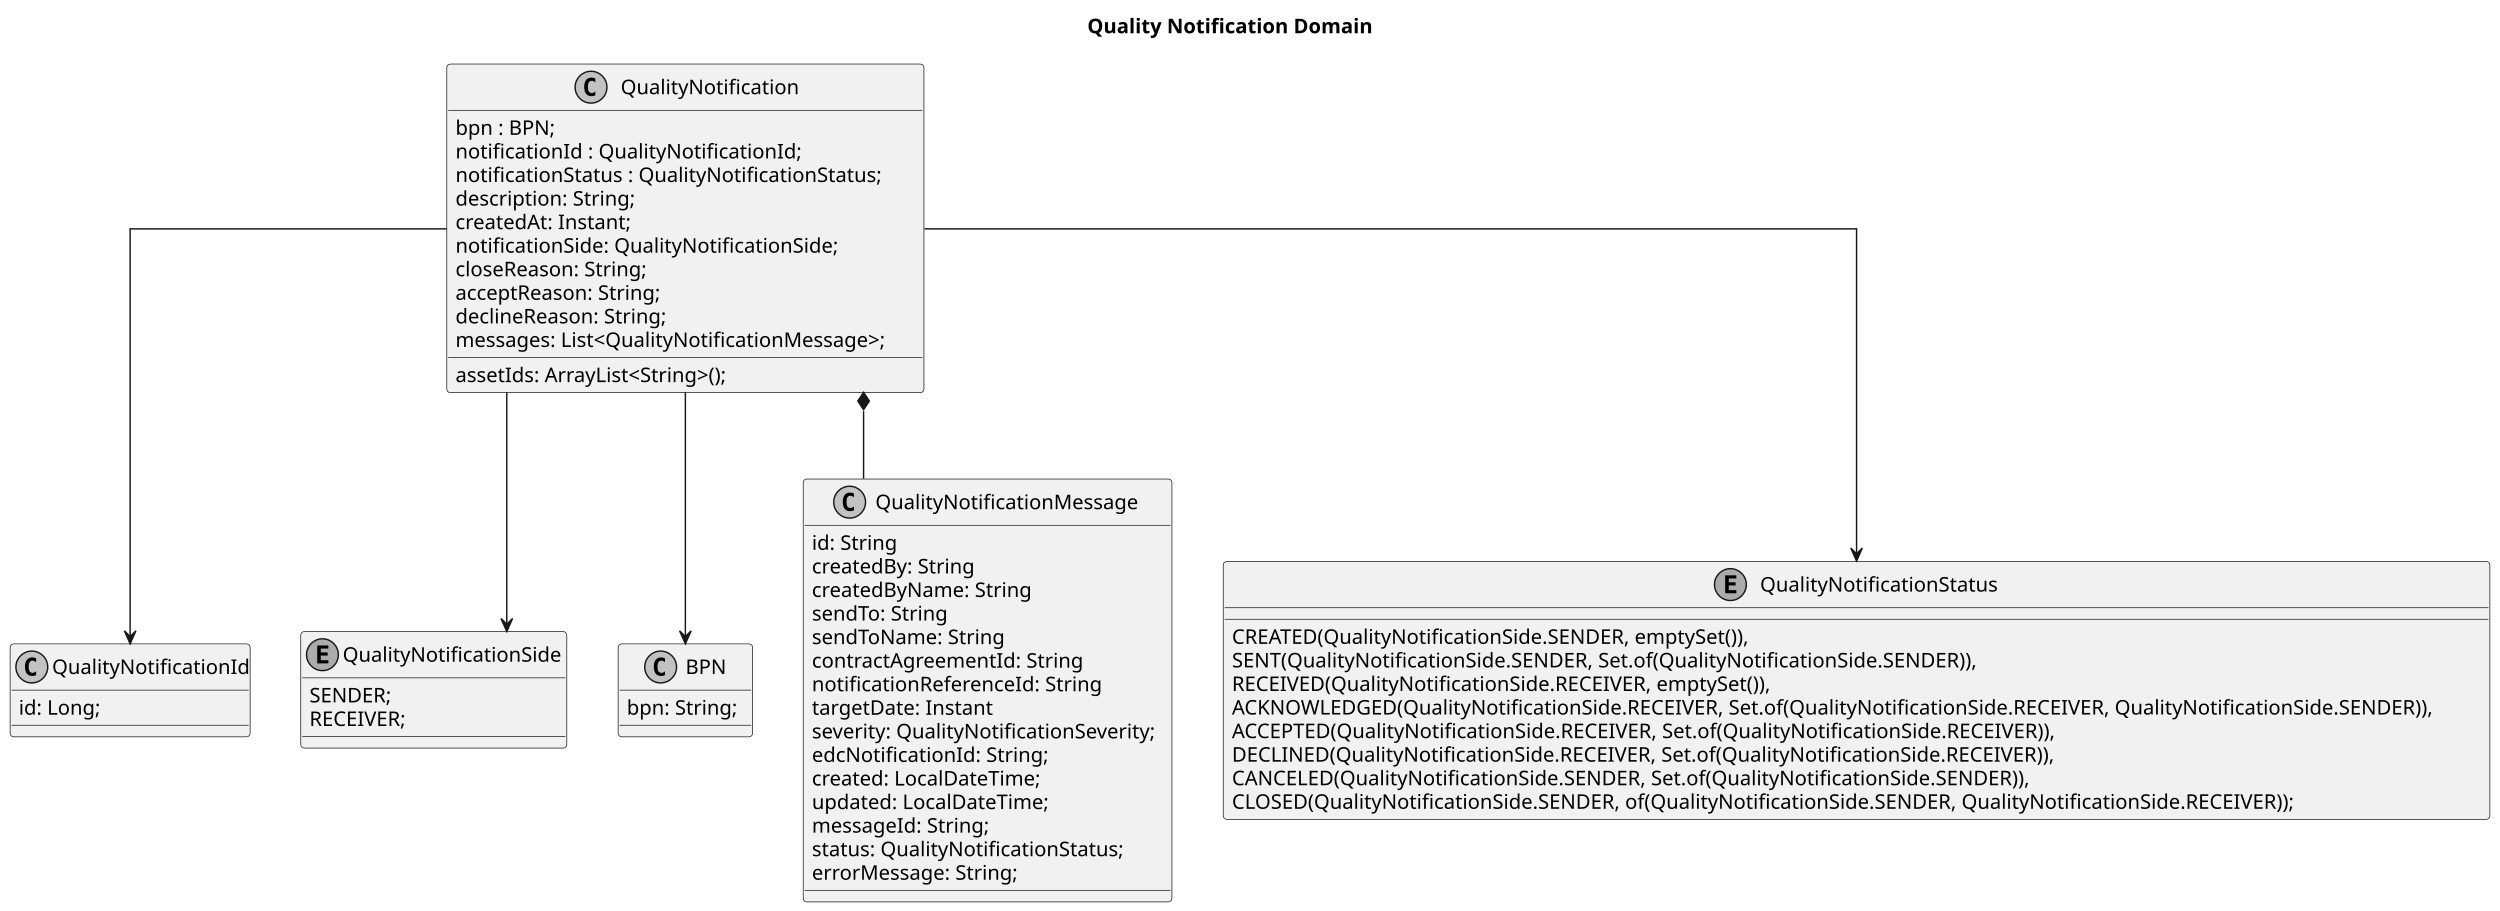
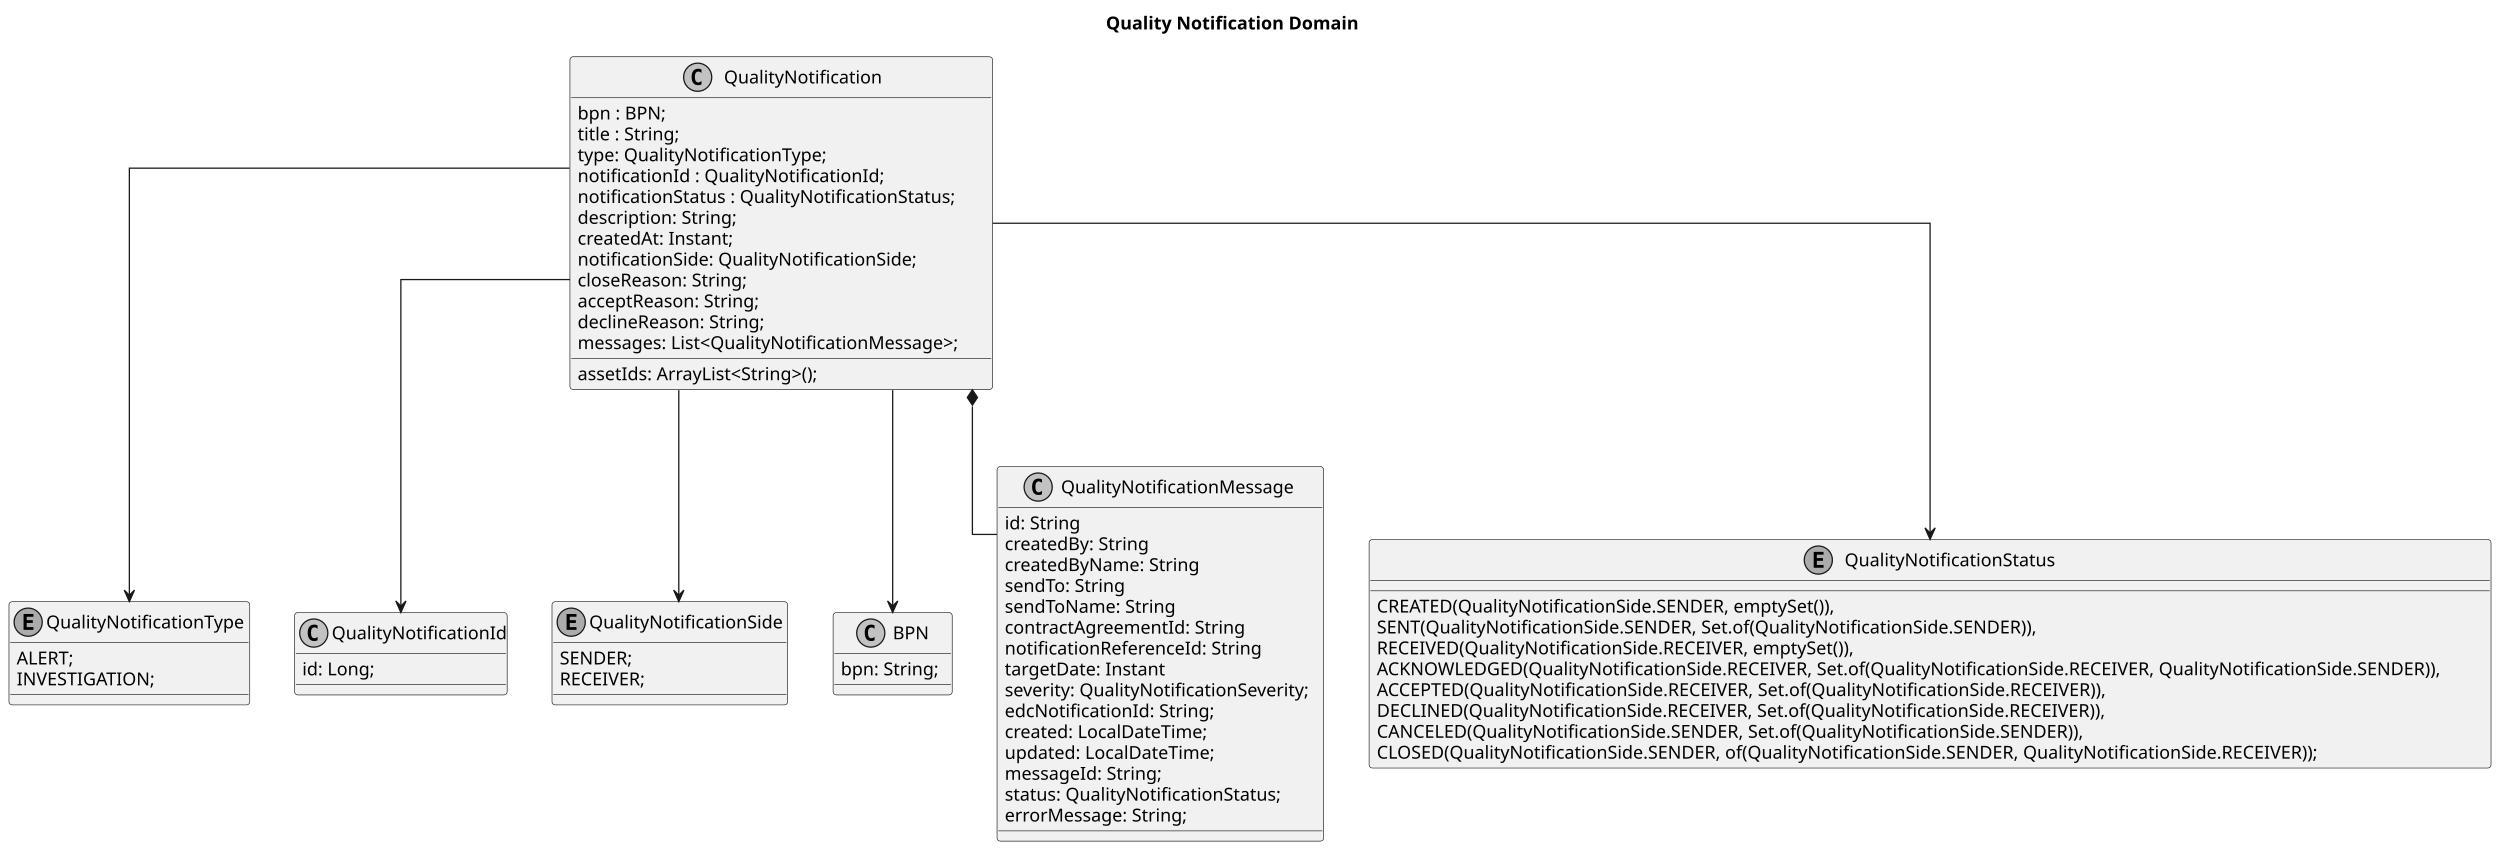
- <svg xmlns="http://www.w3.org/2000/svg" contentStyleType="text/css" height="630px" preserveAspectRatio="none" style="width:1729px;height:630px;background:#FFFFFF;" version="1.1" viewBox="0 0 1729 630" width="1729px" zoomAndPan="magnify">
+ <svg xmlns="http://www.w3.org/2000/svg" contentStyleType="text/css" height="663px" preserveAspectRatio="none" style="width:1952px;height:663px;background:#FFFFFF;" version="1.1" viewBox="0 0 1952 663" width="1952px" zoomAndPan="magnify">
  <defs />
  <g>
-     <text fill="#000000" font-family="Architects daughter" font-size="14" font-weight="bold" lengthAdjust="spacing" textLength="211" x="752" y="22.995">Quality Notification Domain</text>
+     <text fill="#000000" font-family="Architects daughter" font-size="14" font-weight="bold" lengthAdjust="spacing" textLength="211" x="863.5" y="22.995">Quality Notification Domain</text>
    <g id="elem_QualityNotification">
-       <rect codeLine="7" fill="#F1F1F1" height="227.266" id="QualityNotification" rx="2.5" ry="2.5" style="stroke:#181818;stroke-width:0.5;" width="330" x="309" y="44.297" />
-       <ellipse cx="408.75" cy="60.297" fill="#C2C2C2" rx="11" ry="11" style="stroke:#181818;stroke-width:1.0;" />
-       <path d="M411.719,65.938 Q411.141,66.234 410.5,66.375 Q409.859,66.531 409.156,66.531 Q406.656,66.531 405.328,64.891 Q404.016,63.234 404.016,60.109 Q404.016,56.984 405.328,55.328 Q406.656,53.672 409.156,53.672 Q409.859,53.672 410.5,53.828 Q411.156,53.984 411.719,54.281 L411.719,57 Q411.094,56.422 410.5,56.156 Q409.906,55.875 409.281,55.875 Q407.938,55.875 407.25,56.953 Q406.562,58.016 406.562,60.109 Q406.562,62.203 407.25,63.281 Q407.938,64.344 409.281,64.344 Q409.906,64.344 410.5,64.078 Q411.094,63.797 411.719,63.219 L411.719,65.938 Z " fill="#000000" />
-       <text fill="#000000" font-family="Architects daughter" font-size="14" lengthAdjust="spacing" textLength="122" x="429.25" y="65.144">QualityNotification</text>
-       <line style="stroke:#181818;stroke-width:0.5;" x1="310" x2="638" y1="76.297" y2="76.297" />
-       <text fill="#000000" font-family="Architects daughter" font-size="14" lengthAdjust="spacing" textLength="74" x="315" y="93.292">bpn : BPN;</text>
-       <text fill="#000000" font-family="Architects daughter" font-size="14" lengthAdjust="spacing" textLength="239" x="315" y="109.589">notificationId : QualityNotificationId;</text>
-       <text fill="#000000" font-family="Architects daughter" font-size="14" lengthAdjust="spacing" textLength="303" x="315" y="125.886">notificationStatus : QualityNotificationStatus;</text>
-       <text fill="#000000" font-family="Architects daughter" font-size="14" lengthAdjust="spacing" textLength="131" x="315" y="142.183">description: String;</text>
-       <text fill="#000000" font-family="Architects daughter" font-size="14" lengthAdjust="spacing" textLength="128" x="315" y="158.48">createdAt: Instant;</text>
-       <text fill="#000000" font-family="Architects daughter" font-size="14" lengthAdjust="spacing" textLength="271" x="315" y="174.776">notificationSide: QualityNotificationSide;</text>
-       <text fill="#000000" font-family="Architects daughter" font-size="14" lengthAdjust="spacing" textLength="144" x="315" y="191.073">closeReason: String;</text>
-       <text fill="#000000" font-family="Architects daughter" font-size="14" lengthAdjust="spacing" textLength="154" x="315" y="207.37">acceptReason: String;</text>
-       <text fill="#000000" font-family="Architects daughter" font-size="14" lengthAdjust="spacing" textLength="157" x="315" y="223.667">declineReason: String;</text>
-       <text fill="#000000" font-family="Architects daughter" font-size="14" lengthAdjust="spacing" textLength="318" x="315" y="239.964">messages: List&lt;QualityNotificationMessage&gt;;</text>
-       <line style="stroke:#181818;stroke-width:0.5;" x1="310" x2="638" y1="247.266" y2="247.266" />
-       <text fill="#000000" font-family="Architects daughter" font-size="14" lengthAdjust="spacing" textLength="203" x="315" y="264.261">assetIds: ArrayList&lt;String&gt;();</text>
+       <rect codeLine="7" fill="#F1F1F1" height="259.859" id="QualityNotification" rx="2.5" ry="2.5" style="stroke:#181818;stroke-width:0.5;" width="330" x="445" y="44.297" />
+       <ellipse cx="544.75" cy="60.297" fill="#C2C2C2" rx="11" ry="11" style="stroke:#181818;stroke-width:1.0;" />
+       <path d="M547.719,65.938 Q547.141,66.234 546.5,66.375 Q545.859,66.531 545.156,66.531 Q542.656,66.531 541.328,64.891 Q540.016,63.234 540.016,60.109 Q540.016,56.984 541.328,55.328 Q542.656,53.672 545.156,53.672 Q545.859,53.672 546.5,53.828 Q547.156,53.984 547.719,54.281 L547.719,57 Q547.094,56.422 546.5,56.156 Q545.906,55.875 545.281,55.875 Q543.938,55.875 543.25,56.953 Q542.562,58.016 542.562,60.109 Q542.562,62.203 543.25,63.281 Q543.938,64.344 545.281,64.344 Q545.906,64.344 546.5,64.078 Q547.094,63.797 547.719,63.219 L547.719,65.938 Z " fill="#000000" />
+       <text fill="#000000" font-family="Architects daughter" font-size="14" lengthAdjust="spacing" textLength="122" x="565.25" y="65.144">QualityNotification</text>
+       <line style="stroke:#181818;stroke-width:0.5;" x1="446" x2="774" y1="76.297" y2="76.297" />
+       <text fill="#000000" font-family="Architects daughter" font-size="14" lengthAdjust="spacing" textLength="74" x="451" y="93.292">bpn : BPN;</text>
+       <text fill="#000000" font-family="Architects daughter" font-size="14" lengthAdjust="spacing" textLength="83" x="451" y="109.589">title : String;</text>
+       <text fill="#000000" font-family="Architects daughter" font-size="14" lengthAdjust="spacing" textLength="200" x="451" y="125.886">type: QualityNotificationType;</text>
+       <text fill="#000000" font-family="Architects daughter" font-size="14" lengthAdjust="spacing" textLength="239" x="451" y="142.183">notificationId : QualityNotificationId;</text>
+       <text fill="#000000" font-family="Architects daughter" font-size="14" lengthAdjust="spacing" textLength="303" x="451" y="158.48">notificationStatus : QualityNotificationStatus;</text>
+       <text fill="#000000" font-family="Architects daughter" font-size="14" lengthAdjust="spacing" textLength="131" x="451" y="174.776">description: String;</text>
+       <text fill="#000000" font-family="Architects daughter" font-size="14" lengthAdjust="spacing" textLength="128" x="451" y="191.073">createdAt: Instant;</text>
+       <text fill="#000000" font-family="Architects daughter" font-size="14" lengthAdjust="spacing" textLength="271" x="451" y="207.37">notificationSide: QualityNotificationSide;</text>
+       <text fill="#000000" font-family="Architects daughter" font-size="14" lengthAdjust="spacing" textLength="144" x="451" y="223.667">closeReason: String;</text>
+       <text fill="#000000" font-family="Architects daughter" font-size="14" lengthAdjust="spacing" textLength="154" x="451" y="239.964">acceptReason: String;</text>
+       <text fill="#000000" font-family="Architects daughter" font-size="14" lengthAdjust="spacing" textLength="157" x="451" y="256.261">declineReason: String;</text>
+       <text fill="#000000" font-family="Architects daughter" font-size="14" lengthAdjust="spacing" textLength="318" x="451" y="272.558">messages: List&lt;QualityNotificationMessage&gt;;</text>
+       <line style="stroke:#181818;stroke-width:0.5;" x1="446" x2="774" y1="279.859" y2="279.859" />
+       <text fill="#000000" font-family="Architects daughter" font-size="14" lengthAdjust="spacing" textLength="203" x="451" y="296.854">assetIds: ArrayList&lt;String&gt;();</text>
+     </g>
+     <g id="elem_QualityNotificationType">
+       <rect codeLine="23" fill="#F1F1F1" height="80.594" id="QualityNotificationType" rx="2.5" ry="2.5" style="stroke:#181818;stroke-width:0.5;" width="188" x="7" y="469.797" />
+       <ellipse cx="22" cy="485.797" fill="#ABABAB" rx="11" ry="11" style="stroke:#181818;stroke-width:1.0;" />
+       <path d="M26.109,491.797 L18.391,491.797 L18.391,479.406 L26.109,479.406 L26.109,481.562 L20.844,481.562 L20.844,484.234 L25.609,484.234 L25.609,486.391 L20.844,486.391 L20.844,489.641 L26.109,489.641 L26.109,491.797 Z " fill="#000000" />
+       <text fill="#000000" font-family="Architects daughter" font-size="14" lengthAdjust="spacing" textLength="156" x="36" y="490.644">QualityNotificationType</text>
+       <line style="stroke:#181818;stroke-width:0.5;" x1="8" x2="194" y1="501.797" y2="501.797" />
+       <text fill="#000000" font-family="Architects daughter" font-size="14" lengthAdjust="spacing" textLength="49" x="13" y="518.792">ALERT;</text>
+       <text fill="#000000" font-family="Architects daughter" font-size="14" lengthAdjust="spacing" textLength="110" x="13" y="535.089">INVESTIGATION;</text>
+       <line style="stroke:#181818;stroke-width:0.5;" x1="8" x2="194" y1="542.391" y2="542.391" />
    </g>
    <g id="elem_QualityNotificationId">
-       <rect codeLine="21" fill="#F1F1F1" height="64.297" id="QualityNotificationId" rx="2.5" ry="2.5" style="stroke:#181818;stroke-width:0.5;" width="166" x="7" y="445.297" />
-       <ellipse cx="22" cy="461.297" fill="#C2C2C2" rx="11" ry="11" style="stroke:#181818;stroke-width:1.0;" />
-       <path d="M24.969,466.938 Q24.391,467.234 23.75,467.375 Q23.109,467.531 22.406,467.531 Q19.906,467.531 18.578,465.891 Q17.266,464.234 17.266,461.109 Q17.266,457.984 18.578,456.328 Q19.906,454.672 22.406,454.672 Q23.109,454.672 23.75,454.828 Q24.406,454.984 24.969,455.281 L24.969,458 Q24.344,457.422 23.75,457.156 Q23.156,456.875 22.531,456.875 Q21.188,456.875 20.5,457.953 Q19.812,459.016 19.812,461.109 Q19.812,463.203 20.5,464.281 Q21.188,465.344 22.531,465.344 Q23.156,465.344 23.75,465.078 Q24.344,464.797 24.969,464.219 L24.969,466.938 Z " fill="#000000" />
-       <text fill="#000000" font-family="Architects daughter" font-size="14" lengthAdjust="spacing" textLength="134" x="36" y="466.144">QualityNotificationId</text>
-       <line style="stroke:#181818;stroke-width:0.5;" x1="8" x2="172" y1="477.297" y2="477.297" />
-       <text fill="#000000" font-family="Architects daughter" font-size="14" lengthAdjust="spacing" textLength="60" x="13" y="494.292">id: Long;</text>
-       <line style="stroke:#181818;stroke-width:0.5;" x1="8" x2="172" y1="501.594" y2="501.594" />
+       <rect codeLine="28" fill="#F1F1F1" height="64.297" id="QualityNotificationId" rx="2.5" ry="2.5" style="stroke:#181818;stroke-width:0.5;" width="166" x="230" y="478.297" />
+       <ellipse cx="245" cy="494.297" fill="#C2C2C2" rx="11" ry="11" style="stroke:#181818;stroke-width:1.0;" />
+       <path d="M247.969,499.938 Q247.391,500.234 246.75,500.375 Q246.109,500.531 245.406,500.531 Q242.906,500.531 241.578,498.891 Q240.266,497.234 240.266,494.109 Q240.266,490.984 241.578,489.328 Q242.906,487.672 245.406,487.672 Q246.109,487.672 246.75,487.828 Q247.406,487.984 247.969,488.281 L247.969,491 Q247.344,490.422 246.75,490.156 Q246.156,489.875 245.531,489.875 Q244.188,489.875 243.5,490.953 Q242.812,492.016 242.812,494.109 Q242.812,496.203 243.5,497.281 Q244.188,498.344 245.531,498.344 Q246.156,498.344 246.75,498.078 Q247.344,497.797 247.969,497.219 L247.969,499.938 Z " fill="#000000" />
+       <text fill="#000000" font-family="Architects daughter" font-size="14" lengthAdjust="spacing" textLength="134" x="259" y="499.144">QualityNotificationId</text>
+       <line style="stroke:#181818;stroke-width:0.5;" x1="231" x2="395" y1="510.297" y2="510.297" />
+       <text fill="#000000" font-family="Architects daughter" font-size="14" lengthAdjust="spacing" textLength="60" x="236" y="527.292">id: Long;</text>
+       <line style="stroke:#181818;stroke-width:0.5;" x1="231" x2="395" y1="534.594" y2="534.594" />
    </g>
    <g id="elem_QualityNotificationSide">
-       <rect codeLine="25" fill="#F1F1F1" height="80.594" id="QualityNotificationSide" rx="2.5" ry="2.5" style="stroke:#181818;stroke-width:0.5;" width="184" x="208" y="436.797" />
-       <ellipse cx="223" cy="452.797" fill="#ABABAB" rx="11" ry="11" style="stroke:#181818;stroke-width:1.0;" />
-       <path d="M227.109,458.797 L219.391,458.797 L219.391,446.406 L227.109,446.406 L227.109,448.562 L221.844,448.562 L221.844,451.234 L226.609,451.234 L226.609,453.391 L221.844,453.391 L221.844,456.641 L227.109,456.641 L227.109,458.797 Z " fill="#000000" />
-       <text fill="#000000" font-family="Architects daughter" font-size="14" lengthAdjust="spacing" textLength="152" x="237" y="457.644">QualityNotificationSide</text>
-       <line style="stroke:#181818;stroke-width:0.5;" x1="209" x2="391" y1="468.797" y2="468.797" />
-       <text fill="#000000" font-family="Architects daughter" font-size="14" lengthAdjust="spacing" textLength="63" x="214" y="485.792">SENDER;</text>
-       <text fill="#000000" font-family="Architects daughter" font-size="14" lengthAdjust="spacing" textLength="74" x="214" y="502.089">RECEIVER;</text>
-       <line style="stroke:#181818;stroke-width:0.5;" x1="209" x2="391" y1="509.391" y2="509.391" />
+       <rect codeLine="32" fill="#F1F1F1" height="80.594" id="QualityNotificationSide" rx="2.5" ry="2.5" style="stroke:#181818;stroke-width:0.5;" width="184" x="431" y="469.797" />
+       <ellipse cx="446" cy="485.797" fill="#ABABAB" rx="11" ry="11" style="stroke:#181818;stroke-width:1.0;" />
+       <path d="M450.109,491.797 L442.391,491.797 L442.391,479.406 L450.109,479.406 L450.109,481.562 L444.844,481.562 L444.844,484.234 L449.609,484.234 L449.609,486.391 L444.844,486.391 L444.844,489.641 L450.109,489.641 L450.109,491.797 Z " fill="#000000" />
+       <text fill="#000000" font-family="Architects daughter" font-size="14" lengthAdjust="spacing" textLength="152" x="460" y="490.644">QualityNotificationSide</text>
+       <line style="stroke:#181818;stroke-width:0.5;" x1="432" x2="614" y1="501.797" y2="501.797" />
+       <text fill="#000000" font-family="Architects daughter" font-size="14" lengthAdjust="spacing" textLength="63" x="437" y="518.792">SENDER;</text>
+       <text fill="#000000" font-family="Architects daughter" font-size="14" lengthAdjust="spacing" textLength="74" x="437" y="535.089">RECEIVER;</text>
+       <line style="stroke:#181818;stroke-width:0.5;" x1="432" x2="614" y1="542.391" y2="542.391" />
    </g>
    <g id="elem_BPN">
-       <rect codeLine="29" fill="#F1F1F1" height="64.297" id="BPN" rx="2.5" ry="2.5" style="stroke:#181818;stroke-width:0.5;" width="93" x="427.5" y="445.297" />
-       <ellipse cx="456.9" cy="461.297" fill="#C2C2C2" rx="11" ry="11" style="stroke:#181818;stroke-width:1.0;" />
-       <path d="M459.869,466.938 Q459.291,467.234 458.65,467.375 Q458.009,467.531 457.306,467.531 Q454.806,467.531 453.478,465.891 Q452.166,464.234 452.166,461.109 Q452.166,457.984 453.478,456.328 Q454.806,454.672 457.306,454.672 Q458.009,454.672 458.65,454.828 Q459.306,454.984 459.869,455.281 L459.869,458 Q459.244,457.422 458.65,457.156 Q458.056,456.875 457.431,456.875 Q456.087,456.875 455.4,457.953 Q454.712,459.016 454.712,461.109 Q454.712,463.203 455.4,464.281 Q456.087,465.344 457.431,465.344 Q458.056,465.344 458.65,465.078 Q459.244,464.797 459.869,464.219 L459.869,466.938 Z " fill="#000000" />
-       <text fill="#000000" font-family="Architects daughter" font-size="14" lengthAdjust="spacing" textLength="29" x="474.1" y="466.144">BPN</text>
-       <line style="stroke:#181818;stroke-width:0.5;" x1="428.5" x2="519.5" y1="477.297" y2="477.297" />
-       <text fill="#000000" font-family="Architects daughter" font-size="14" lengthAdjust="spacing" textLength="81" x="433.5" y="494.292">bpn: String;</text>
-       <line style="stroke:#181818;stroke-width:0.5;" x1="428.5" x2="519.5" y1="501.594" y2="501.594" />
+       <rect codeLine="36" fill="#F1F1F1" height="64.297" id="BPN" rx="2.5" ry="2.5" style="stroke:#181818;stroke-width:0.5;" width="93" x="650.5" y="478.297" />
+       <ellipse cx="679.9" cy="494.297" fill="#C2C2C2" rx="11" ry="11" style="stroke:#181818;stroke-width:1.0;" />
+       <path d="M682.869,499.938 Q682.291,500.234 681.65,500.375 Q681.009,500.531 680.306,500.531 Q677.806,500.531 676.478,498.891 Q675.166,497.234 675.166,494.109 Q675.166,490.984 676.478,489.328 Q677.806,487.672 680.306,487.672 Q681.009,487.672 681.65,487.828 Q682.306,487.984 682.869,488.281 L682.869,491 Q682.244,490.422 681.65,490.156 Q681.056,489.875 680.431,489.875 Q679.087,489.875 678.4,490.953 Q677.712,492.016 677.712,494.109 Q677.712,496.203 678.4,497.281 Q679.087,498.344 680.431,498.344 Q681.056,498.344 681.65,498.078 Q682.244,497.797 682.869,497.219 L682.869,499.938 Z " fill="#000000" />
+       <text fill="#000000" font-family="Architects daughter" font-size="14" lengthAdjust="spacing" textLength="29" x="697.1" y="499.144">BPN</text>
+       <line style="stroke:#181818;stroke-width:0.5;" x1="651.5" x2="742.5" y1="510.297" y2="510.297" />
+       <text fill="#000000" font-family="Architects daughter" font-size="14" lengthAdjust="spacing" textLength="81" x="656.5" y="527.292">bpn: String;</text>
+       <line style="stroke:#181818;stroke-width:0.5;" x1="651.5" x2="742.5" y1="534.594" y2="534.594" />
    </g>
    <g id="elem_QualityNotificationMessage">
-       <rect codeLine="32" fill="#F1F1F1" height="292.453" id="QualityNotificationMessage" rx="2.5" ry="2.5" style="stroke:#181818;stroke-width:0.5;" width="255" x="555.5" y="331.297" />
-       <ellipse cx="587.6" cy="347.297" fill="#C2C2C2" rx="11" ry="11" style="stroke:#181818;stroke-width:1.0;" />
-       <path d="M590.569,352.938 Q589.991,353.234 589.35,353.375 Q588.709,353.531 588.006,353.531 Q585.506,353.531 584.178,351.891 Q582.866,350.234 582.866,347.109 Q582.866,343.984 584.178,342.328 Q585.506,340.672 588.006,340.672 Q588.709,340.672 589.35,340.828 Q590.006,340.984 590.569,341.281 L590.569,344 Q589.944,343.422 589.35,343.156 Q588.756,342.875 588.131,342.875 Q586.788,342.875 586.1,343.953 Q585.413,345.016 585.413,347.109 Q585.413,349.203 586.1,350.281 Q586.788,351.344 588.131,351.344 Q588.756,351.344 589.35,351.078 Q589.944,350.797 590.569,350.219 L590.569,352.938 Z " fill="#000000" />
-       <text fill="#000000" font-family="Architects daughter" font-size="14" lengthAdjust="spacing" textLength="185" x="605.4" y="352.144">QualityNotificationMessage</text>
-       <line style="stroke:#181818;stroke-width:0.5;" x1="556.5" x2="809.5" y1="363.297" y2="363.297" />
-       <text fill="#000000" font-family="Architects daughter" font-size="14" lengthAdjust="spacing" textLength="61" x="561.5" y="380.292">id: String</text>
-       <text fill="#000000" font-family="Architects daughter" font-size="14" lengthAdjust="spacing" textLength="119" x="561.5" y="396.589">createdBy: String</text>
-       <text fill="#000000" font-family="Architects daughter" font-size="14" lengthAdjust="spacing" textLength="159" x="561.5" y="412.886">createdByName: String</text>
-       <text fill="#000000" font-family="Architects daughter" font-size="14" lengthAdjust="spacing" textLength="102" x="561.5" y="429.183">sendTo: String</text>
-       <text fill="#000000" font-family="Architects daughter" font-size="14" lengthAdjust="spacing" textLength="142" x="561.5" y="445.479">sendToName: String</text>
-       <text fill="#000000" font-family="Architects daughter" font-size="14" lengthAdjust="spacing" textLength="195" x="561.5" y="461.776">contractAgreementId: String</text>
-       <text fill="#000000" font-family="Architects daughter" font-size="14" lengthAdjust="spacing" textLength="208" x="561.5" y="478.073">notificationReferenceId: String</text>
-       <text fill="#000000" font-family="Architects daughter" font-size="14" lengthAdjust="spacing" textLength="130" x="561.5" y="494.37">targetDate: Instant</text>
-       <text fill="#000000" font-family="Architects daughter" font-size="14" lengthAdjust="spacing" textLength="243" x="561.5" y="510.667">severity: QualityNotificationSeverity;</text>
-       <text fill="#000000" font-family="Architects daughter" font-size="14" lengthAdjust="spacing" textLength="168" x="561.5" y="526.964">edcNotificationId: String;</text>
-       <text fill="#000000" font-family="Architects daughter" font-size="14" lengthAdjust="spacing" textLength="169" x="561.5" y="543.261">created: LocalDateTime;</text>
-       <text fill="#000000" font-family="Architects daughter" font-size="14" lengthAdjust="spacing" textLength="174" x="561.5" y="559.558">updated: LocalDateTime;</text>
-       <text fill="#000000" font-family="Architects daughter" font-size="14" lengthAdjust="spacing" textLength="130" x="561.5" y="575.855">messageId: String;</text>
-       <text fill="#000000" font-family="Architects daughter" font-size="14" lengthAdjust="spacing" textLength="223" x="561.5" y="592.151">status: QualityNotificationStatus;</text>
-       <text fill="#000000" font-family="Architects daughter" font-size="14" lengthAdjust="spacing" textLength="150" x="561.5" y="608.448">errorMessage: String;</text>
-       <line style="stroke:#181818;stroke-width:0.5;" x1="556.5" x2="809.5" y1="615.75" y2="615.75" />
+       <rect codeLine="39" fill="#F1F1F1" height="292.453" id="QualityNotificationMessage" rx="2.5" ry="2.5" style="stroke:#181818;stroke-width:0.5;" width="255" x="778.5" y="364.297" />
+       <ellipse cx="810.6" cy="380.297" fill="#C2C2C2" rx="11" ry="11" style="stroke:#181818;stroke-width:1.0;" />
+       <path d="M813.569,385.938 Q812.991,386.234 812.35,386.375 Q811.709,386.531 811.006,386.531 Q808.506,386.531 807.178,384.891 Q805.866,383.234 805.866,380.109 Q805.866,376.984 807.178,375.328 Q808.506,373.672 811.006,373.672 Q811.709,373.672 812.35,373.828 Q813.006,373.984 813.569,374.281 L813.569,377 Q812.944,376.422 812.35,376.156 Q811.756,375.875 811.131,375.875 Q809.788,375.875 809.1,376.953 Q808.413,378.016 808.413,380.109 Q808.413,382.203 809.1,383.281 Q809.788,384.344 811.131,384.344 Q811.756,384.344 812.35,384.078 Q812.944,383.797 813.569,383.219 L813.569,385.938 Z " fill="#000000" />
+       <text fill="#000000" font-family="Architects daughter" font-size="14" lengthAdjust="spacing" textLength="185" x="828.4" y="385.144">QualityNotificationMessage</text>
+       <line style="stroke:#181818;stroke-width:0.5;" x1="779.5" x2="1032.5" y1="396.297" y2="396.297" />
+       <text fill="#000000" font-family="Architects daughter" font-size="14" lengthAdjust="spacing" textLength="61" x="784.5" y="413.292">id: String</text>
+       <text fill="#000000" font-family="Architects daughter" font-size="14" lengthAdjust="spacing" textLength="119" x="784.5" y="429.589">createdBy: String</text>
+       <text fill="#000000" font-family="Architects daughter" font-size="14" lengthAdjust="spacing" textLength="159" x="784.5" y="445.886">createdByName: String</text>
+       <text fill="#000000" font-family="Architects daughter" font-size="14" lengthAdjust="spacing" textLength="102" x="784.5" y="462.183">sendTo: String</text>
+       <text fill="#000000" font-family="Architects daughter" font-size="14" lengthAdjust="spacing" textLength="142" x="784.5" y="478.479">sendToName: String</text>
+       <text fill="#000000" font-family="Architects daughter" font-size="14" lengthAdjust="spacing" textLength="195" x="784.5" y="494.776">contractAgreementId: String</text>
+       <text fill="#000000" font-family="Architects daughter" font-size="14" lengthAdjust="spacing" textLength="208" x="784.5" y="511.073">notificationReferenceId: String</text>
+       <text fill="#000000" font-family="Architects daughter" font-size="14" lengthAdjust="spacing" textLength="130" x="784.5" y="527.37">targetDate: Instant</text>
+       <text fill="#000000" font-family="Architects daughter" font-size="14" lengthAdjust="spacing" textLength="243" x="784.5" y="543.667">severity: QualityNotificationSeverity;</text>
+       <text fill="#000000" font-family="Architects daughter" font-size="14" lengthAdjust="spacing" textLength="168" x="784.5" y="559.964">edcNotificationId: String;</text>
+       <text fill="#000000" font-family="Architects daughter" font-size="14" lengthAdjust="spacing" textLength="169" x="784.5" y="576.261">created: LocalDateTime;</text>
+       <text fill="#000000" font-family="Architects daughter" font-size="14" lengthAdjust="spacing" textLength="174" x="784.5" y="592.558">updated: LocalDateTime;</text>
+       <text fill="#000000" font-family="Architects daughter" font-size="14" lengthAdjust="spacing" textLength="130" x="784.5" y="608.855">messageId: String;</text>
+       <text fill="#000000" font-family="Architects daughter" font-size="14" lengthAdjust="spacing" textLength="223" x="784.5" y="625.151">status: QualityNotificationStatus;</text>
+       <text fill="#000000" font-family="Architects daughter" font-size="14" lengthAdjust="spacing" textLength="150" x="784.5" y="641.448">errorMessage: String;</text>
+       <line style="stroke:#181818;stroke-width:0.5;" x1="779.5" x2="1032.5" y1="648.75" y2="648.75" />
    </g>
    <g id="elem_QualityNotificationStatus">
-       <rect codeLine="50" fill="#F1F1F1" height="178.375" id="QualityNotificationStatus" rx="2.5" ry="2.5" style="stroke:#181818;stroke-width:0.5;" width="876" x="846" y="388.297" />
-       <ellipse cx="1196.75" cy="404.297" fill="#ABABAB" rx="11" ry="11" style="stroke:#181818;stroke-width:1.0;" />
-       <path d="M1200.859,410.297 L1193.141,410.297 L1193.141,397.906 L1200.859,397.906 L1200.859,400.062 L1195.594,400.062 L1195.594,402.734 L1200.359,402.734 L1200.359,404.891 L1195.594,404.891 L1195.594,408.141 L1200.859,408.141 L1200.859,410.297 Z " fill="#000000" />
-       <text fill="#000000" font-family="Architects daughter" font-size="14" lengthAdjust="spacing" textLength="166" x="1217.25" y="409.144">QualityNotificationStatus</text>
-       <line style="stroke:#181818;stroke-width:0.5;" x1="847" x2="1721" y1="420.297" y2="420.297" />
-       <line style="stroke:#181818;stroke-width:0.5;" x1="847" x2="1721" y1="428.297" y2="428.297" />
-       <text fill="#000000" font-family="Architects daughter" font-size="14" lengthAdjust="spacing" textLength="379" x="852" y="445.292">CREATED(QualityNotificationSide.SENDER, emptySet()),</text>
-       <text fill="#000000" font-family="Architects daughter" font-size="14" lengthAdjust="spacing" textLength="537" x="852" y="461.589">SENT(QualityNotificationSide.SENDER, Set.of(QualityNotificationSide.SENDER)),</text>
-       <text fill="#000000" font-family="Architects daughter" font-size="14" lengthAdjust="spacing" textLength="393" x="852" y="477.886">RECEIVED(QualityNotificationSide.RECEIVER, emptySet()),</text>
-       <text fill="#000000" font-family="Architects daughter" font-size="14" lengthAdjust="spacing" textLength="864" x="852" y="494.183">ACKNOWLEDGED(QualityNotificationSide.RECEIVER, Set.of(QualityNotificationSide.RECEIVER, QualityNotificationSide.SENDER)),</text>
-       <text fill="#000000" font-family="Architects daughter" font-size="14" lengthAdjust="spacing" textLength="598" x="852" y="510.479">ACCEPTED(QualityNotificationSide.RECEIVER, Set.of(QualityNotificationSide.RECEIVER)),</text>
-       <text fill="#000000" font-family="Architects daughter" font-size="14" lengthAdjust="spacing" textLength="592" x="852" y="526.776">DECLINED(QualityNotificationSide.RECEIVER, Set.of(QualityNotificationSide.RECEIVER)),</text>
-       <text fill="#000000" font-family="Architects daughter" font-size="14" lengthAdjust="spacing" textLength="575" x="852" y="543.073">CANCELED(QualityNotificationSide.SENDER, Set.of(QualityNotificationSide.SENDER)),</text>
-       <text fill="#000000" font-family="Architects daughter" font-size="14" lengthAdjust="spacing" textLength="764" x="852" y="559.37">CLOSED(QualityNotificationSide.SENDER, of(QualityNotificationSide.SENDER, QualityNotificationSide.RECEIVER));</text>
+       <rect codeLine="57" fill="#F1F1F1" height="178.375" id="QualityNotificationStatus" rx="2.5" ry="2.5" style="stroke:#181818;stroke-width:0.5;" width="876" x="1069" y="421.297" />
+       <ellipse cx="1419.75" cy="437.297" fill="#ABABAB" rx="11" ry="11" style="stroke:#181818;stroke-width:1.0;" />
+       <path d="M1423.859,443.297 L1416.141,443.297 L1416.141,430.906 L1423.859,430.906 L1423.859,433.062 L1418.594,433.062 L1418.594,435.734 L1423.359,435.734 L1423.359,437.891 L1418.594,437.891 L1418.594,441.141 L1423.859,441.141 L1423.859,443.297 Z " fill="#000000" />
+       <text fill="#000000" font-family="Architects daughter" font-size="14" lengthAdjust="spacing" textLength="166" x="1440.25" y="442.144">QualityNotificationStatus</text>
+       <line style="stroke:#181818;stroke-width:0.5;" x1="1070" x2="1944" y1="453.297" y2="453.297" />
+       <line style="stroke:#181818;stroke-width:0.5;" x1="1070" x2="1944" y1="461.297" y2="461.297" />
+       <text fill="#000000" font-family="Architects daughter" font-size="14" lengthAdjust="spacing" textLength="379" x="1075" y="478.292">CREATED(QualityNotificationSide.SENDER, emptySet()),</text>
+       <text fill="#000000" font-family="Architects daughter" font-size="14" lengthAdjust="spacing" textLength="537" x="1075" y="494.589">SENT(QualityNotificationSide.SENDER, Set.of(QualityNotificationSide.SENDER)),</text>
+       <text fill="#000000" font-family="Architects daughter" font-size="14" lengthAdjust="spacing" textLength="393" x="1075" y="510.886">RECEIVED(QualityNotificationSide.RECEIVER, emptySet()),</text>
+       <text fill="#000000" font-family="Architects daughter" font-size="14" lengthAdjust="spacing" textLength="864" x="1075" y="527.183">ACKNOWLEDGED(QualityNotificationSide.RECEIVER, Set.of(QualityNotificationSide.RECEIVER, QualityNotificationSide.SENDER)),</text>
+       <text fill="#000000" font-family="Architects daughter" font-size="14" lengthAdjust="spacing" textLength="598" x="1075" y="543.48">ACCEPTED(QualityNotificationSide.RECEIVER, Set.of(QualityNotificationSide.RECEIVER)),</text>
+       <text fill="#000000" font-family="Architects daughter" font-size="14" lengthAdjust="spacing" textLength="592" x="1075" y="559.776">DECLINED(QualityNotificationSide.RECEIVER, Set.of(QualityNotificationSide.RECEIVER)),</text>
+       <text fill="#000000" font-family="Architects daughter" font-size="14" lengthAdjust="spacing" textLength="575" x="1075" y="576.073">CANCELED(QualityNotificationSide.SENDER, Set.of(QualityNotificationSide.SENDER)),</text>
+       <text fill="#000000" font-family="Architects daughter" font-size="14" lengthAdjust="spacing" textLength="764" x="1075" y="592.37">CLOSED(QualityNotificationSide.SENDER, of(QualityNotificationSide.SENDER, QualityNotificationSide.RECEIVER));</text>
    </g>
    <g id="link_QualityNotification_QualityNotificationId">
-       <path codeLine="61" d="M308.92,158.297 C204.84,158.297 90,158.297 90,158.297 C90,158.297 90,440.247 90,440.247 " fill="none" id="QualityNotification-to-QualityNotificationId" style="stroke:#181818;stroke-width:1.0;" />
-       <polygon fill="#181818" points="90,445.247,94,436.247,90,440.247,86,436.247,90,445.247" style="stroke:#181818;stroke-width:1.0;" />
+       <path codeLine="68" d="M445,218.297 C376.64,218.297 313,218.297 313,218.297 C313,218.297 313,473.217 313,473.217 " fill="none" id="QualityNotification-to-QualityNotificationId" style="stroke:#181818;stroke-width:1.0;" />
+       <polygon fill="#181818" points="313,478.217,317,469.217,313,473.217,309,469.217,313,478.217" style="stroke:#181818;stroke-width:1.0;" />
    </g>
    <g id="link_QualityNotification_BPN">
-       <path codeLine="62" d="M474,271.337 C474,271.337 474,440.257 474,440.257 " fill="none" id="QualityNotification-to-BPN" style="stroke:#181818;stroke-width:1.0;" />
-       <polygon fill="#181818" points="474,445.257,478,436.257,474,440.257,470,436.257,474,445.257" style="stroke:#181818;stroke-width:1.0;" />
+       <path codeLine="69" d="M697,304.687 C697,304.687 697,473.207 697,473.207 " fill="none" id="QualityNotification-to-BPN" style="stroke:#181818;stroke-width:1.0;" />
+       <polygon fill="#181818" points="697,478.207,701,469.207,697,473.207,693,469.207,697,478.207" style="stroke:#181818;stroke-width:1.0;" />
+     </g>
+     <g id="link_QualityNotification_QualityNotificationType">
+       <path codeLine="70" d="M444.74,131.297 C296.12,131.297 101,131.297 101,131.297 C101,131.297 101,464.737 101,464.737 " fill="none" id="QualityNotification-to-QualityNotificationType" style="stroke:#181818;stroke-width:1.0;" />
+       <polygon fill="#181818" points="101,469.737,105,460.737,101,464.737,97,460.737,101,469.737" style="stroke:#181818;stroke-width:1.0;" />
    </g>
    <g id="link_QualityNotification_QualityNotificationStatus">
-       <path codeLine="63" d="M639.38,158.297 C876.29,158.297 1284,158.297 1284,158.297 C1284,158.297 1284,383.017 1284,383.017 " fill="none" id="QualityNotification-to-QualityNotificationStatus" style="stroke:#181818;stroke-width:1.0;" />
-       <polygon fill="#181818" points="1284,388.017,1288,379.017,1284,383.017,1280,379.017,1284,388.017" style="stroke:#181818;stroke-width:1.0;" />
+       <path codeLine="71" d="M775.05,174.297 C1034.12,174.297 1507,174.297 1507,174.297 C1507,174.297 1507,416.137 1507,416.137 " fill="none" id="QualityNotification-to-QualityNotificationStatus" style="stroke:#181818;stroke-width:1.0;" />
+       <polygon fill="#181818" points="1507,421.137,1511,412.137,1507,416.137,1503,412.137,1507,421.137" style="stroke:#181818;stroke-width:1.0;" />
    </g>
    <g id="link_QualityNotification_QualityNotificationSide">
-       <path codeLine="64" d="M350.5,271.337 C350.5,271.337 350.5,431.737 350.5,431.737 " fill="none" id="QualityNotification-to-QualityNotificationSide" style="stroke:#181818;stroke-width:1.0;" />
-       <polygon fill="#181818" points="350.5,436.737,354.5,427.737,350.5,431.737,346.5,427.737,350.5,436.737" style="stroke:#181818;stroke-width:1.0;" />
+       <path codeLine="72" d="M530,304.687 C530,304.687 530,464.757 530,464.757 " fill="none" id="QualityNotification-to-QualityNotificationSide" style="stroke:#181818;stroke-width:1.0;" />
+       <polygon fill="#181818" points="530,469.757,534,460.757,530,464.757,526,460.757,530,469.757" style="stroke:#181818;stroke-width:1.0;" />
    </g>
    <g id="link_QualityNotification_QualityNotificationMessage">
-       <path codeLine="65" d="M597.25,284.337 C597.25,284.337 597.25,331.147 597.25,331.147 " fill="none" id="QualityNotification-backto-QualityNotificationMessage" style="stroke:#181818;stroke-width:1.0;" />
-       <polygon fill="#181818" points="597.25,271.337,593.25,277.337,597.25,283.337,601.25,277.337,597.25,271.337" style="stroke:#181818;stroke-width:1.0;" />
+       <path codeLine="73" d="M759.25,317.337 C759.25,317.337 759.25,417.297 759.25,417.297 C759.25,417.297 766.78,417.297 778.43,417.297 " fill="none" id="QualityNotification-backto-QualityNotificationMessage" style="stroke:#181818;stroke-width:1.0;" />
+       <polygon fill="#181818" points="759.25,304.337,755.25,310.337,759.25,316.337,763.25,310.337,759.25,304.337" style="stroke:#181818;stroke-width:1.0;" />
    </g>
  </g>
</svg>
